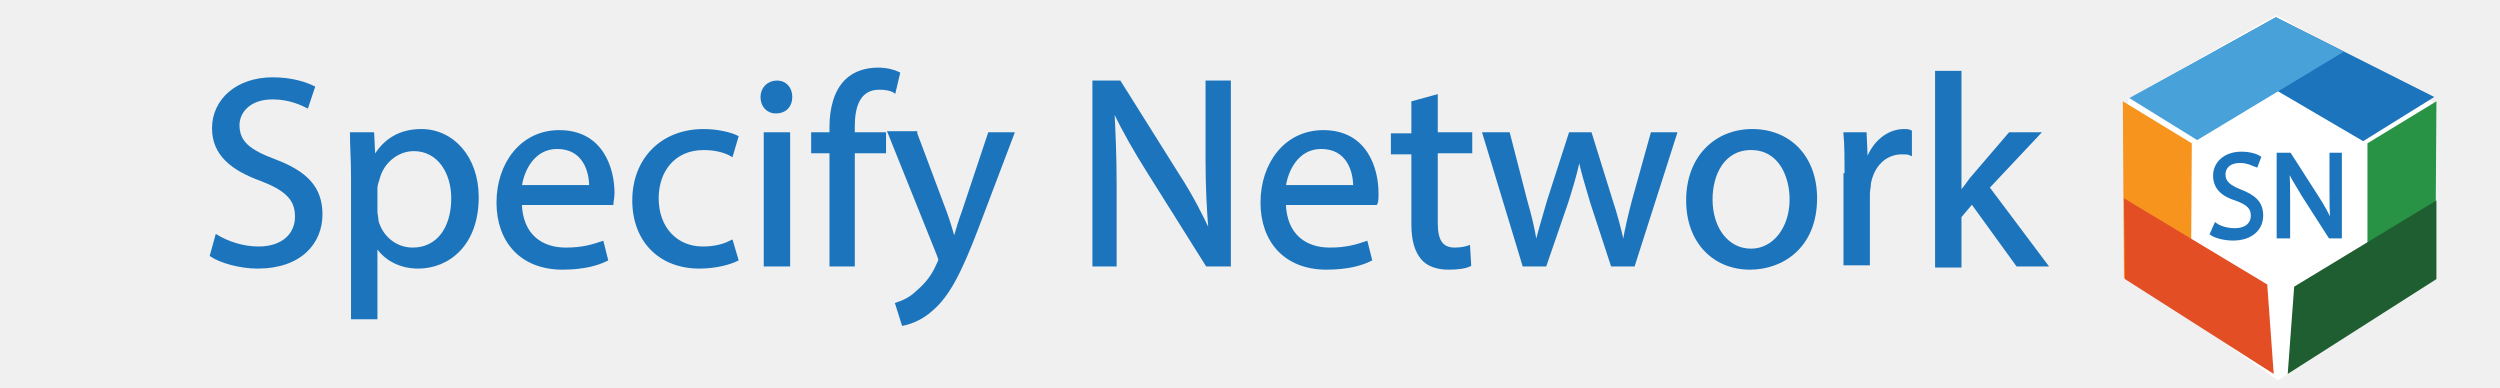
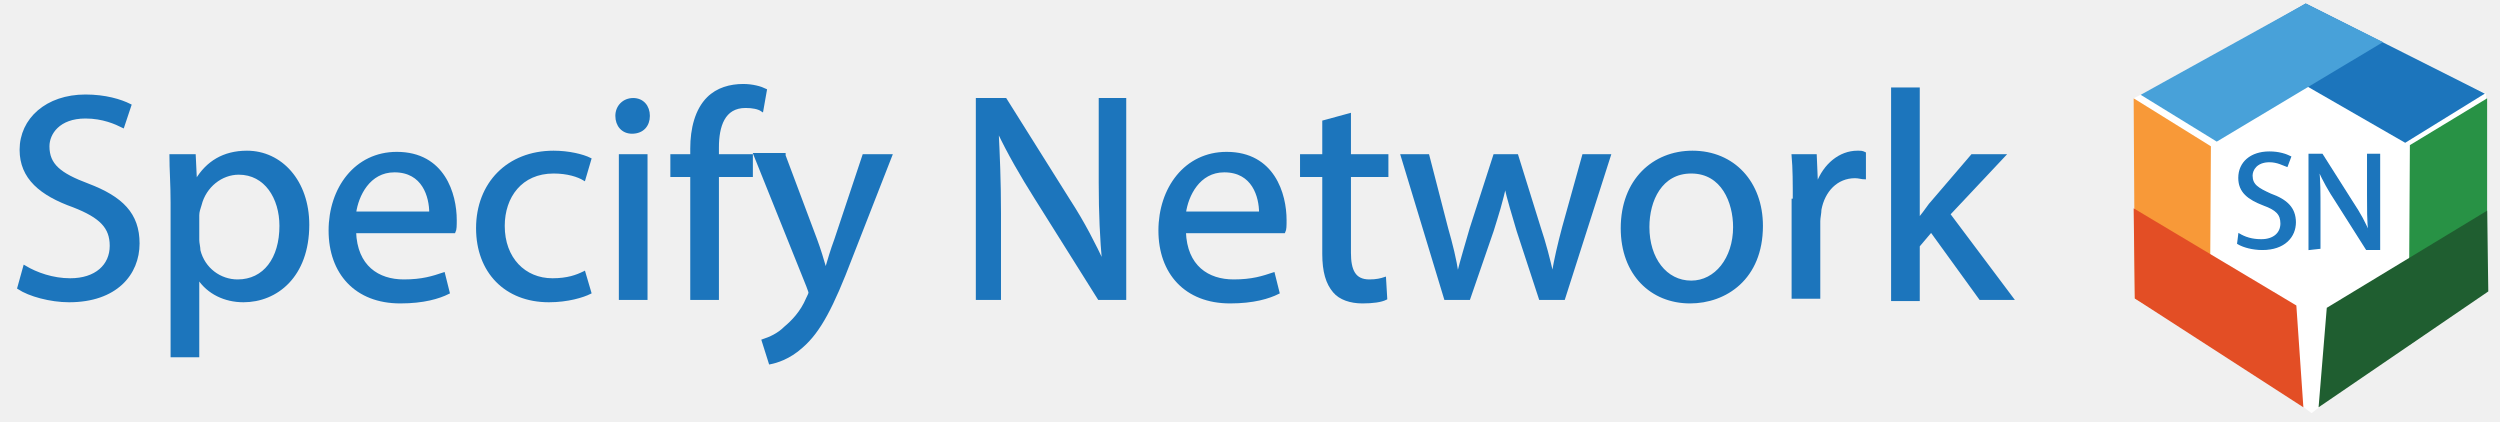
- <svg xmlns="http://www.w3.org/2000/svg" version="1.1" viewBox="0 0 232 36" xml:space="preserve">
+ <svg xmlns="http://www.w3.org/2000/svg" version="1.1" id="Layer_1" x="0px" y="0px" viewBox="0 0 213.6 36" style="enable-background:new 0 0 213.6 36;" xml:space="preserve">
  <style type="text/css">
- 	.st0{fill:#FFFFFF;}
+ 	.st0{enable-background:new    ;}
	.st1{fill:#1C75BC;stroke:#1C75BC;stroke-width:0.25;stroke-miterlimit:10;}
- 	.st2{fill:#1C75BC;}
- 	.st3{fill:#48A1D9;}
- 	.st4{fill:#289245;}
- 	.st5{fill:#F7941D;}
- 	.st6{fill:#1F5E30;}
- 	.st7{fill:#E34E25;}
+ 	.st2{fill:#FFFFFF;}
+ 	.st3{fill:#1C75BC;}
+ 	.st4{fill:#1C75BC;stroke:#1C75BC;stroke-width:0.125;stroke-miterlimit:10;}
+ 	.st5{fill:#48A1D9;}
+ 	.st6{fill:#289245;}
+ 	.st7{fill:#F89938;}
+ 	.st8{fill:#1F5E30;}
+ 	.st9{fill:#E34E25;}
</style>
-   <polygon class="st0" points="211.2,1.4 225.8,9.5 225.6,25.6 211.4,35.3 197.1,25.3 197.5,9.2 " />
-   <g>
-     <path class="st1" d="M20.1,21.9c1,0.6,2.4,1.1,3.9,1.1c2.2,0,3.5-1.2,3.5-2.9c0-1.6-0.9-2.5-3.2-3.4c-2.8-1-4.5-2.4-4.5-4.8   c0-2.6,2.2-4.6,5.5-4.6c1.7,0,3,0.4,3.8,0.8l-0.6,1.8c-0.6-0.3-1.7-0.8-3.2-0.8c-2.3,0-3.2,1.4-3.2,2.5c0,1.6,1,2.4,3.4,3.3   c2.9,1.1,4.3,2.5,4.3,5c0,2.6-1.9,4.9-5.9,4.9c-1.6,0-3.4-0.5-4.3-1.1L20.1,21.9z" />
-     <path class="st1" d="M32.7,16.4c0-1.6-0.1-2.8-0.1-4h2l0.1,2.1h0.1c0.9-1.5,2.3-2.4,4.3-2.4c2.9,0,5.2,2.5,5.2,6.2   c0,4.4-2.7,6.5-5.5,6.5c-1.6,0-3-0.7-3.8-1.9h-0.1v6.6h-2.2V16.4z M34.9,19.6c0,0.3,0.1,0.6,0.1,0.9c0.4,1.5,1.7,2.6,3.3,2.6   c2.3,0,3.7-1.9,3.7-4.7c0-2.4-1.3-4.5-3.6-4.5c-1.5,0-2.9,1.1-3.3,2.7c-0.1,0.3-0.2,0.6-0.2,0.9V19.6z" />
-     <path class="st1" d="M48.3,18.9c0.1,3,2,4.2,4.2,4.2c1.6,0,2.5-0.3,3.4-0.6l0.4,1.6c-0.8,0.4-2.1,0.8-4.1,0.8c-3.8,0-6-2.5-6-6.1   s2.2-6.6,5.7-6.6c4,0,5,3.5,5,5.7c0,0.5-0.1,0.8-0.1,1H48.3z M54.8,17.3c0-1.4-0.6-3.6-3.1-3.6c-2.2,0-3.2,2.1-3.4,3.6H54.8z" />
-     <path class="st1" d="M68.4,24.1c-0.6,0.3-1.9,0.7-3.5,0.7c-3.7,0-6.1-2.5-6.1-6.2c0-3.8,2.6-6.5,6.5-6.5c1.3,0,2.5,0.3,3.1,0.6   l-0.5,1.7c-0.5-0.3-1.4-0.6-2.6-0.6c-2.8,0-4.3,2.1-4.3,4.6c0,2.8,1.8,4.6,4.2,4.6c1.3,0,2.1-0.3,2.7-0.6L68.4,24.1z" />
-     <path class="st1" d="M73.4,9c0,0.8-0.5,1.4-1.4,1.4c-0.8,0-1.3-0.6-1.3-1.4c0-0.8,0.6-1.4,1.4-1.4C72.9,7.6,73.4,8.2,73.4,9z    M71,24.6V12.4h2.2v12.2H71z" />
-     <path class="st1" d="M77.1,24.6V14.1h-1.7v-1.7h1.7v-0.6c0-1.7,0.4-3.3,1.4-4.3c0.8-0.8,1.9-1.1,3-1.1c0.8,0,1.5,0.2,1.9,0.4   L83,8.5c-0.3-0.2-0.8-0.3-1.4-0.3c-1.9,0-2.4,1.7-2.4,3.5v0.7h2.9v1.7h-2.9v10.5H77.1z" />
-     <path class="st1" d="M85,12.4l2.7,7.2c0.3,0.8,0.6,1.8,0.8,2.5h0.1c0.2-0.7,0.5-1.7,0.8-2.5l2.4-7.2H94l-3.3,8.7   c-1.6,4.2-2.7,6.3-4.2,7.6c-1.1,1-2.2,1.3-2.7,1.4l-0.6-1.9c0.6-0.2,1.3-0.5,1.9-1.1c0.6-0.5,1.4-1.3,1.9-2.5   c0.1-0.2,0.2-0.4,0.2-0.5s-0.1-0.3-0.2-0.6l-4.5-11.2H85z" />
-     <path class="st1" d="M101.5,24.6v-17h2.4l5.4,8.6c1.3,2,2.2,3.8,3,5.5l0,0c-0.2-2.3-0.3-4.3-0.3-7V7.6h2.1v17H112l-5.4-8.6   c-1.2-1.9-2.3-3.8-3.2-5.7l-0.1,0c0.1,2.1,0.2,4.2,0.2,7v7.3H101.5z" />
-     <path class="st1" d="M119.2,18.9c0.1,3,2,4.2,4.2,4.2c1.6,0,2.5-0.3,3.4-0.6l0.4,1.6c-0.8,0.4-2.1,0.8-4.1,0.8c-3.8,0-6-2.5-6-6.1   s2.2-6.6,5.7-6.6c4,0,5,3.5,5,5.7c0,0.5,0,0.8-0.1,1H119.2z M125.7,17.3c0-1.4-0.6-3.6-3.1-3.6c-2.2,0-3.2,2.1-3.4,3.6H125.7z" />
-     <path class="st1" d="M133.3,8.9v3.5h3.2v1.7h-3.2v6.6c0,1.5,0.4,2.4,1.7,2.4c0.6,0,1-0.1,1.3-0.2l0.1,1.7c-0.4,0.2-1.1,0.3-2,0.3   c-1,0-1.9-0.3-2.4-0.9c-0.6-0.7-0.9-1.7-0.9-3.2v-6.6h-1.9v-1.7h1.9V9.5L133.3,8.9z" />
-     <path class="st1" d="M140,12.4l1.6,6.2c0.4,1.4,0.7,2.6,0.9,3.9h0.1c0.3-1.2,0.7-2.5,1.1-3.9l2-6.2h1.9l1.9,6.1   c0.5,1.5,0.8,2.7,1.1,4h0.1c0.2-1.2,0.5-2.5,0.9-4l1.7-6.1h2.2l-3.9,12.2h-2l-1.9-5.8c-0.4-1.4-0.8-2.6-1.1-4h-0.1   c-0.3,1.5-0.7,2.7-1.1,4l-2,5.8h-2l-3.7-12.2H140z" />
-     <path class="st1" d="M168.5,18.4c0,4.5-3.1,6.5-6.1,6.5c-3.3,0-5.8-2.4-5.8-6.3c0-4.1,2.7-6.5,6-6.5   C166.1,12.1,168.5,14.6,168.5,18.4z M158.8,18.5c0,2.7,1.5,4.7,3.7,4.7c2.1,0,3.7-2,3.7-4.7c0-2.1-1-4.7-3.7-4.7   C159.9,13.8,158.8,16.2,158.8,18.5z" />
-     <path class="st1" d="M171.3,16.2c0-1.4,0-2.7-0.1-3.8h1.9l0.1,2.4h0.1c0.6-1.6,1.9-2.7,3.4-2.7c0.3,0,0.4,0,0.6,0.1v2.1   c-0.2-0.1-0.5-0.1-0.8-0.1c-1.6,0-2.7,1.2-3,2.8c0,0.3-0.1,0.7-0.1,1v6.5h-2.2V16.2z" />
-     <path class="st1" d="M181.8,18L181.8,18c0.4-0.4,0.8-1,1.1-1.4l3.6-4.2h2.7l-4.7,5l5.4,7.2h-2.7l-4.2-5.8l-1.1,1.3v4.6h-2.2V6.7   h2.2V18z" />
+   <g class="st0">
+     <path class="st1" d="M2.1,22.8c1,0.6,2.4,1.1,3.9,1.1c2.2,0,3.5-1.2,3.5-2.9c0-1.6-0.9-2.5-3.2-3.4c-2.8-1-4.5-2.4-4.5-4.8   c0-2.6,2.2-4.6,5.5-4.6c1.7,0,3,0.4,3.8,0.8l-0.6,1.8C9.9,10.5,8.8,10,7.3,10c-2.3,0-3.2,1.4-3.2,2.5c0,1.6,1,2.4,3.4,3.3   c2.9,1.1,4.3,2.5,4.3,5c0,2.6-1.9,4.9-5.9,4.9c-1.6,0-3.4-0.5-4.3-1.1L2.1,22.8z" />
+     <path class="st1" d="M14.7,17.3c0-1.6-0.1-2.8-0.1-4h2l0.1,2.1h0.1c0.9-1.5,2.3-2.4,4.3-2.4c2.9,0,5.2,2.5,5.2,6.2   c0,4.4-2.7,6.5-5.5,6.5c-1.6,0-3-0.7-3.8-1.9h-0.1v6.6h-2.2C14.7,30.4,14.7,17.3,14.7,17.3z M16.9,20.5c0,0.3,0.1,0.6,0.1,0.9   c0.4,1.6,1.8,2.6,3.3,2.6c2.3,0,3.7-1.9,3.7-4.7c0-2.4-1.3-4.5-3.6-4.5c-1.5,0-2.9,1.1-3.3,2.7c-0.1,0.3-0.2,0.6-0.2,0.9   C16.9,18.4,16.9,20.5,16.9,20.5z" />
+     <path class="st1" d="M30.3,19.8c0.1,3,2,4.2,4.2,4.2c1.6,0,2.5-0.3,3.4-0.6l0.4,1.6c-0.8,0.4-2.1,0.8-4.1,0.8c-3.8,0-6-2.5-6-6.1   s2.2-6.6,5.7-6.6c4,0,5,3.5,5,5.7c0,0.5,0,0.8-0.1,1H30.3z M36.8,18.2c0-1.4-0.6-3.6-3.1-3.6c-2.2,0-3.2,2.1-3.4,3.6H36.8z" />
+     <path class="st1" d="M50.4,25c-0.6,0.3-1.9,0.7-3.5,0.7c-3.7,0-6.1-2.5-6.1-6.2c0-3.8,2.6-6.5,6.5-6.5c1.3,0,2.5,0.3,3.1,0.6   l-0.5,1.7c-0.5-0.3-1.4-0.6-2.6-0.6c-2.8,0-4.3,2.1-4.3,4.6c0,2.8,1.8,4.6,4.2,4.6c1.3,0,2.1-0.3,2.7-0.6L50.4,25z" />
+     <path class="st1" d="M55.4,9.9c0,0.8-0.5,1.4-1.4,1.4c-0.8,0-1.3-0.6-1.3-1.4c0-0.8,0.6-1.4,1.4-1.4S55.4,9.1,55.4,9.9z M53,25.5   V13.3h2.2v12.2H53z" />
+     <path class="st1" d="M59.1,25.5V15h-1.7v-1.7h1.7v-0.6c0-1.7,0.4-3.3,1.4-4.3c0.8-0.8,1.9-1.1,3-1.1c0.8,0,1.5,0.2,1.9,0.4   l-0.3,1.7c-0.3-0.2-0.8-0.3-1.4-0.3c-1.9,0-2.4,1.7-2.4,3.5v0.7h2.9V15h-2.9v10.5H59.1z" />
+     <path class="st1" d="M67,13.3l2.7,7.2c0.3,0.8,0.6,1.8,0.8,2.5h0.1c0.2-0.7,0.5-1.7,0.8-2.5l2.4-7.2h2.3L72.7,22   c-1.6,4.2-2.7,6.3-4.2,7.6c-1.1,1-2.2,1.3-2.7,1.4l-0.6-1.9c0.6-0.2,1.3-0.5,1.9-1.1c0.6-0.5,1.4-1.3,1.9-2.5   c0.1-0.2,0.2-0.4,0.2-0.5s-0.1-0.3-0.2-0.6l-4.5-11.2H67V13.3z" />
+     <path class="st1" d="M83.5,25.5v-17h2.4l5.4,8.6c1.3,2,2.2,3.8,3,5.5l0,0c-0.2-2.3-0.3-4.3-0.3-7V8.5h2.1v17h-2.2l-5.4-8.6   c-1.2-1.9-2.3-3.8-3.2-5.7h-0.1c0.1,2.1,0.2,4.2,0.2,7v7.3H83.5z" />
+     <path class="st1" d="M101.2,19.8c0.1,3,2,4.2,4.2,4.2c1.6,0,2.5-0.3,3.4-0.6l0.4,1.6c-0.8,0.4-2.1,0.8-4.1,0.8c-3.8,0-6-2.5-6-6.1   s2.2-6.6,5.7-6.6c4,0,5,3.5,5,5.7c0,0.5,0,0.8-0.1,1H101.2z M107.7,18.2c0-1.4-0.6-3.6-3.1-3.6c-2.2,0-3.2,2.1-3.4,3.6H107.7z" />
+     <path class="st1" d="M115.3,9.8v3.5h3.2V15h-3.2v6.6c0,1.5,0.4,2.4,1.7,2.4c0.6,0,1-0.1,1.3-0.2l0.1,1.7c-0.4,0.2-1.1,0.3-2,0.3   c-1,0-1.9-0.3-2.4-0.9c-0.6-0.7-0.9-1.7-0.9-3.2V15h-1.9v-1.7h1.9v-2.9L115.3,9.8z" />
+     <path class="st1" d="M122,13.3l1.6,6.2c0.4,1.4,0.7,2.6,0.9,3.9h0.1c0.3-1.2,0.7-2.5,1.1-3.9l2-6.2h1.9l1.9,6.1   c0.5,1.5,0.8,2.7,1.1,4h0.1c0.2-1.2,0.5-2.5,0.9-4l1.7-6.1h2.2l-3.9,12.2h-2l-1.9-5.8c-0.4-1.4-0.8-2.6-1.1-4l0,0   c-0.3,1.5-0.7,2.7-1.1,4l-2,5.8h-2l-3.7-12.2H122z" />
+     <path class="st1" d="M150.5,19.3c0,4.5-3.1,6.5-6.1,6.5c-3.3,0-5.8-2.4-5.8-6.3c0-4.1,2.7-6.5,6-6.5   C148.1,13,150.5,15.6,150.5,19.3z M140.8,19.4c0,2.7,1.5,4.7,3.7,4.7c2.1,0,3.7-2,3.7-4.7c0-2.1-1-4.7-3.7-4.7   C141.9,14.7,140.8,17.1,140.8,19.4z" />
+     <path class="st1" d="M153.3,17.1c0-1.4,0-2.7-0.1-3.8h1.9l0.1,2.4h0.1c0.6-1.6,1.9-2.7,3.4-2.7c0.3,0,0.4,0,0.6,0.1v2.1   c-0.2,0-0.5-0.1-0.8-0.1c-1.6,0-2.7,1.2-3,2.8c0,0.3-0.1,0.7-0.1,1v6.5h-2.2v-8.3H153.3z" />
+     <path class="st1" d="M163.8,18.9L163.8,18.9c0.4-0.4,0.8-1,1.1-1.4l3.6-4.2h2.7l-4.7,5l5.4,7.2h-2.7l-4.2-5.8l-1.1,1.3v4.6h-2.2   v-18h2.2v11.3H163.8z" />
  </g>
-   <polygon class="st2" points="225.9,9 219.3,13.1 205.3,4.9 211.2,1.6 " />
-   <g>
-     <path class="st1" d="M205.6,20.8c0.4,0.3,1.1,0.5,1.8,0.5c1,0,1.6-0.5,1.6-1.3c0-0.7-0.4-1.1-1.5-1.5c-1.3-0.4-2-1.1-2-2.2   c0-1.2,1-2.1,2.5-2.1c0.8,0,1.4,0.2,1.7,0.4l-0.3,0.8c-0.3-0.1-0.8-0.4-1.5-0.4c-1.1,0-1.5,0.6-1.5,1.2c0,0.7,0.5,1.1,1.5,1.5   c1.3,0.5,2,1.1,2,2.3c0,1.2-0.9,2.2-2.7,2.2c-0.7,0-1.6-0.2-2-0.5L205.6,20.8z" />
-     <path class="st1" d="M211.4,22v-7.7h1.1l2.5,3.9c0.6,0.9,1,1.7,1.4,2.5l0,0c-0.1-1-0.1-2-0.1-3.2v-3.2h0.9V22h-1l-2.5-3.9   c-0.5-0.9-1.1-1.7-1.4-2.6l0,0c0.1,1,0.1,1.9,0.1,3.2V22H211.4z" />
+   <polygon class="st2" points="197.1,0.8 212.4,8 212.4,23.7 197.5,35.3 185.7,26.2 182.3,8.4 " />
+   <polygon class="st3" points="212.3,8 205.5,12.2 190.9,3.8 197,0.3 " />
+   <g class="st0">
+     <path class="st4" d="M191.3,20c0.5,0.3,1.1,0.5,1.9,0.5c1.1,0,1.7-0.6,1.7-1.4s-0.4-1.2-1.5-1.6c-1.3-0.5-2.1-1.1-2.1-2.3   c0-1.3,1-2.2,2.6-2.2c0.8,0,1.4,0.2,1.8,0.4l-0.3,0.8c-0.3-0.1-0.8-0.4-1.5-0.4c-1.1,0-1.5,0.7-1.5,1.2c0,0.8,0.5,1.1,1.6,1.6   c1.4,0.5,2.1,1.2,2.1,2.4c0,1.2-0.9,2.3-2.8,2.3c-0.8,0-1.6-0.2-2.1-0.5L191.3,20z" />
+     <path class="st4" d="M197.3,21.3v-8.1h1.1l2.6,4.1c0.6,0.9,1.1,1.8,1.4,2.6l0,0c-0.1-1.1-0.1-2.1-0.1-3.3v-3.4h1v8.1h-1.1l-2.6-4.1   c-0.6-0.9-1.1-1.8-1.5-2.7l0,0c0.1,1,0.1,2,0.1,3.3v3.4L197.3,21.3L197.3,21.3z" />
  </g>
-   <polygon class="st3" points="197.6,9.1 211.2,1.6 217.5,4.8 203.9,13 " />
-   <polygon class="st4" points="226.1,9.4 219.7,13.3 219.7,29.7 226,25.2 " />
-   <polygon class="st5" points="203.4,13.3 203.3,29.5 197.1,25.8 197,9.4 " />
-   <polygon class="st6" points="212.9,26.6 226.1,18.6 226.1,25.9 212.3,34.7 " />
-   <polygon class="st7" points="210.4,26.4 197.1,18.4 197.2,25.9 211,34.7 " />
+   <polygon class="st5" points="182.9,8.1 197,0.3 203.6,3.6 189.4,12.1 " />
+   <polygon class="st6" points="212.5,8.4 205.9,12.4 205.8,29.5 212.5,24.8 " />
+   <polygon class="st7" points="188.9,12.5 188.8,29.3 182.4,25.5 182.3,8.4 " />
+   <polygon class="st8" points="198.8,26.3 212.5,18 212.6,24.9 198.1,34.8 " />
+   <polygon class="st9" points="196.2,26.1 182.3,17.8 182.4,25.5 196.8,34.8 " />
</svg>
